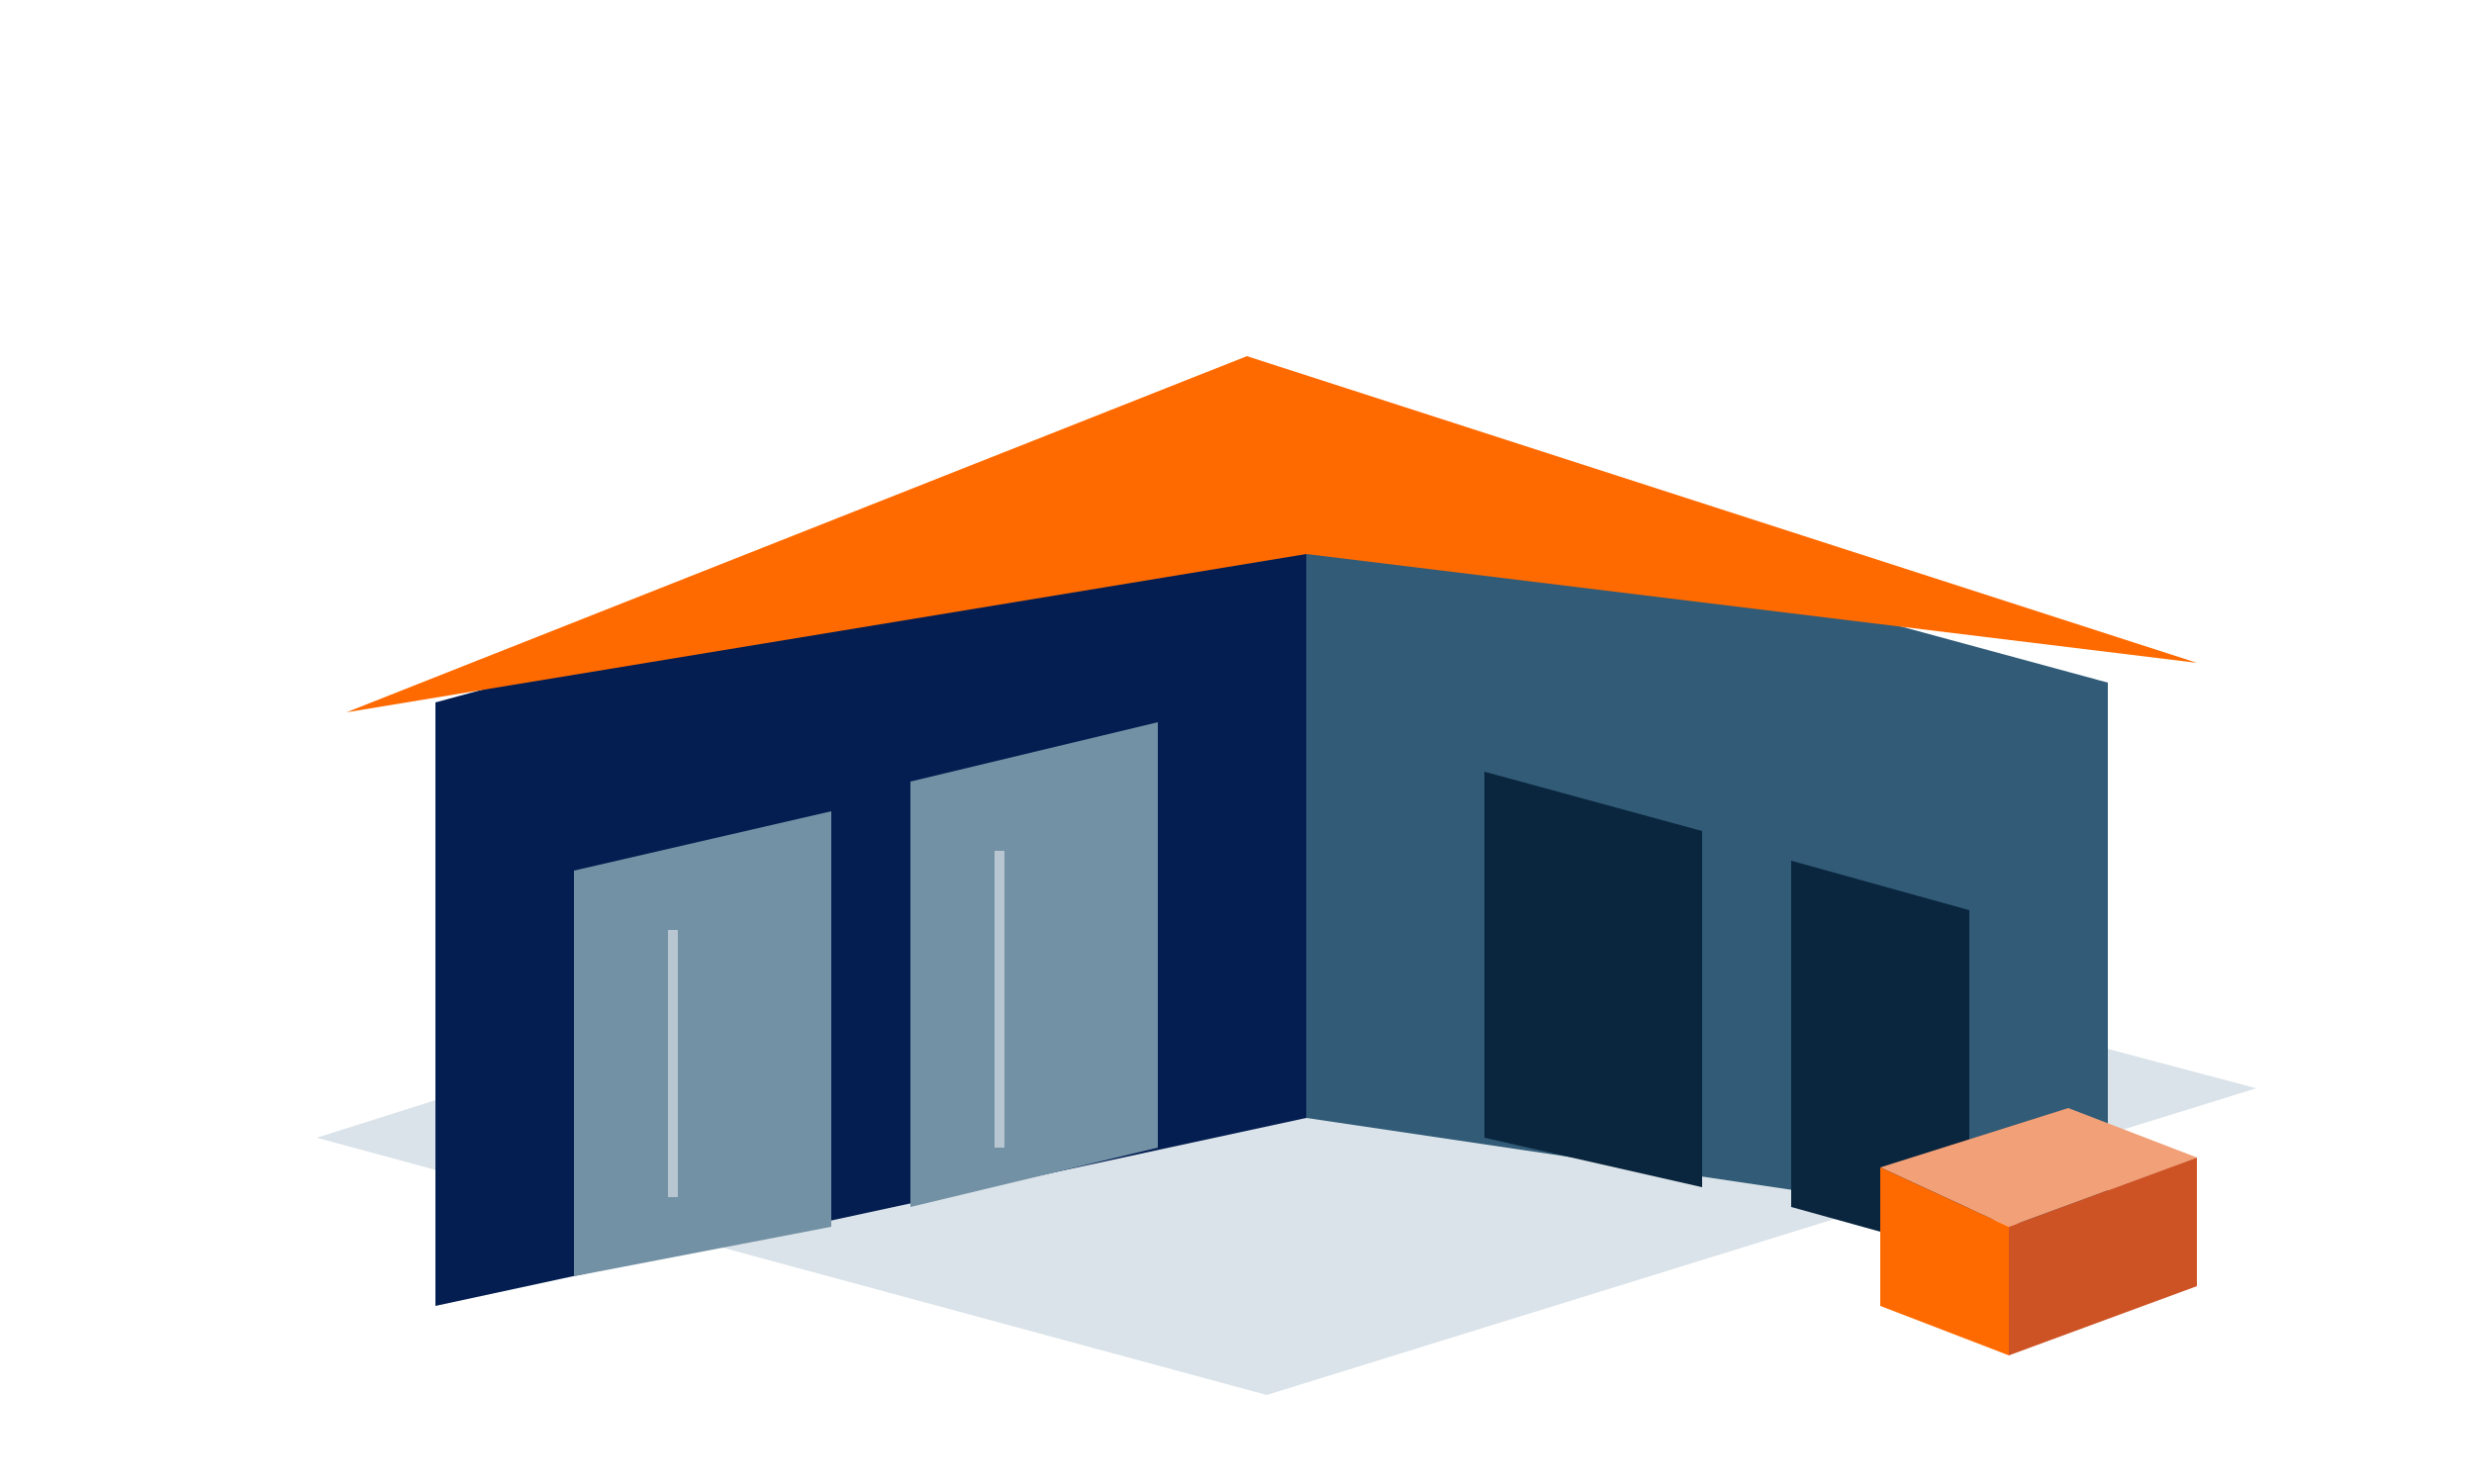
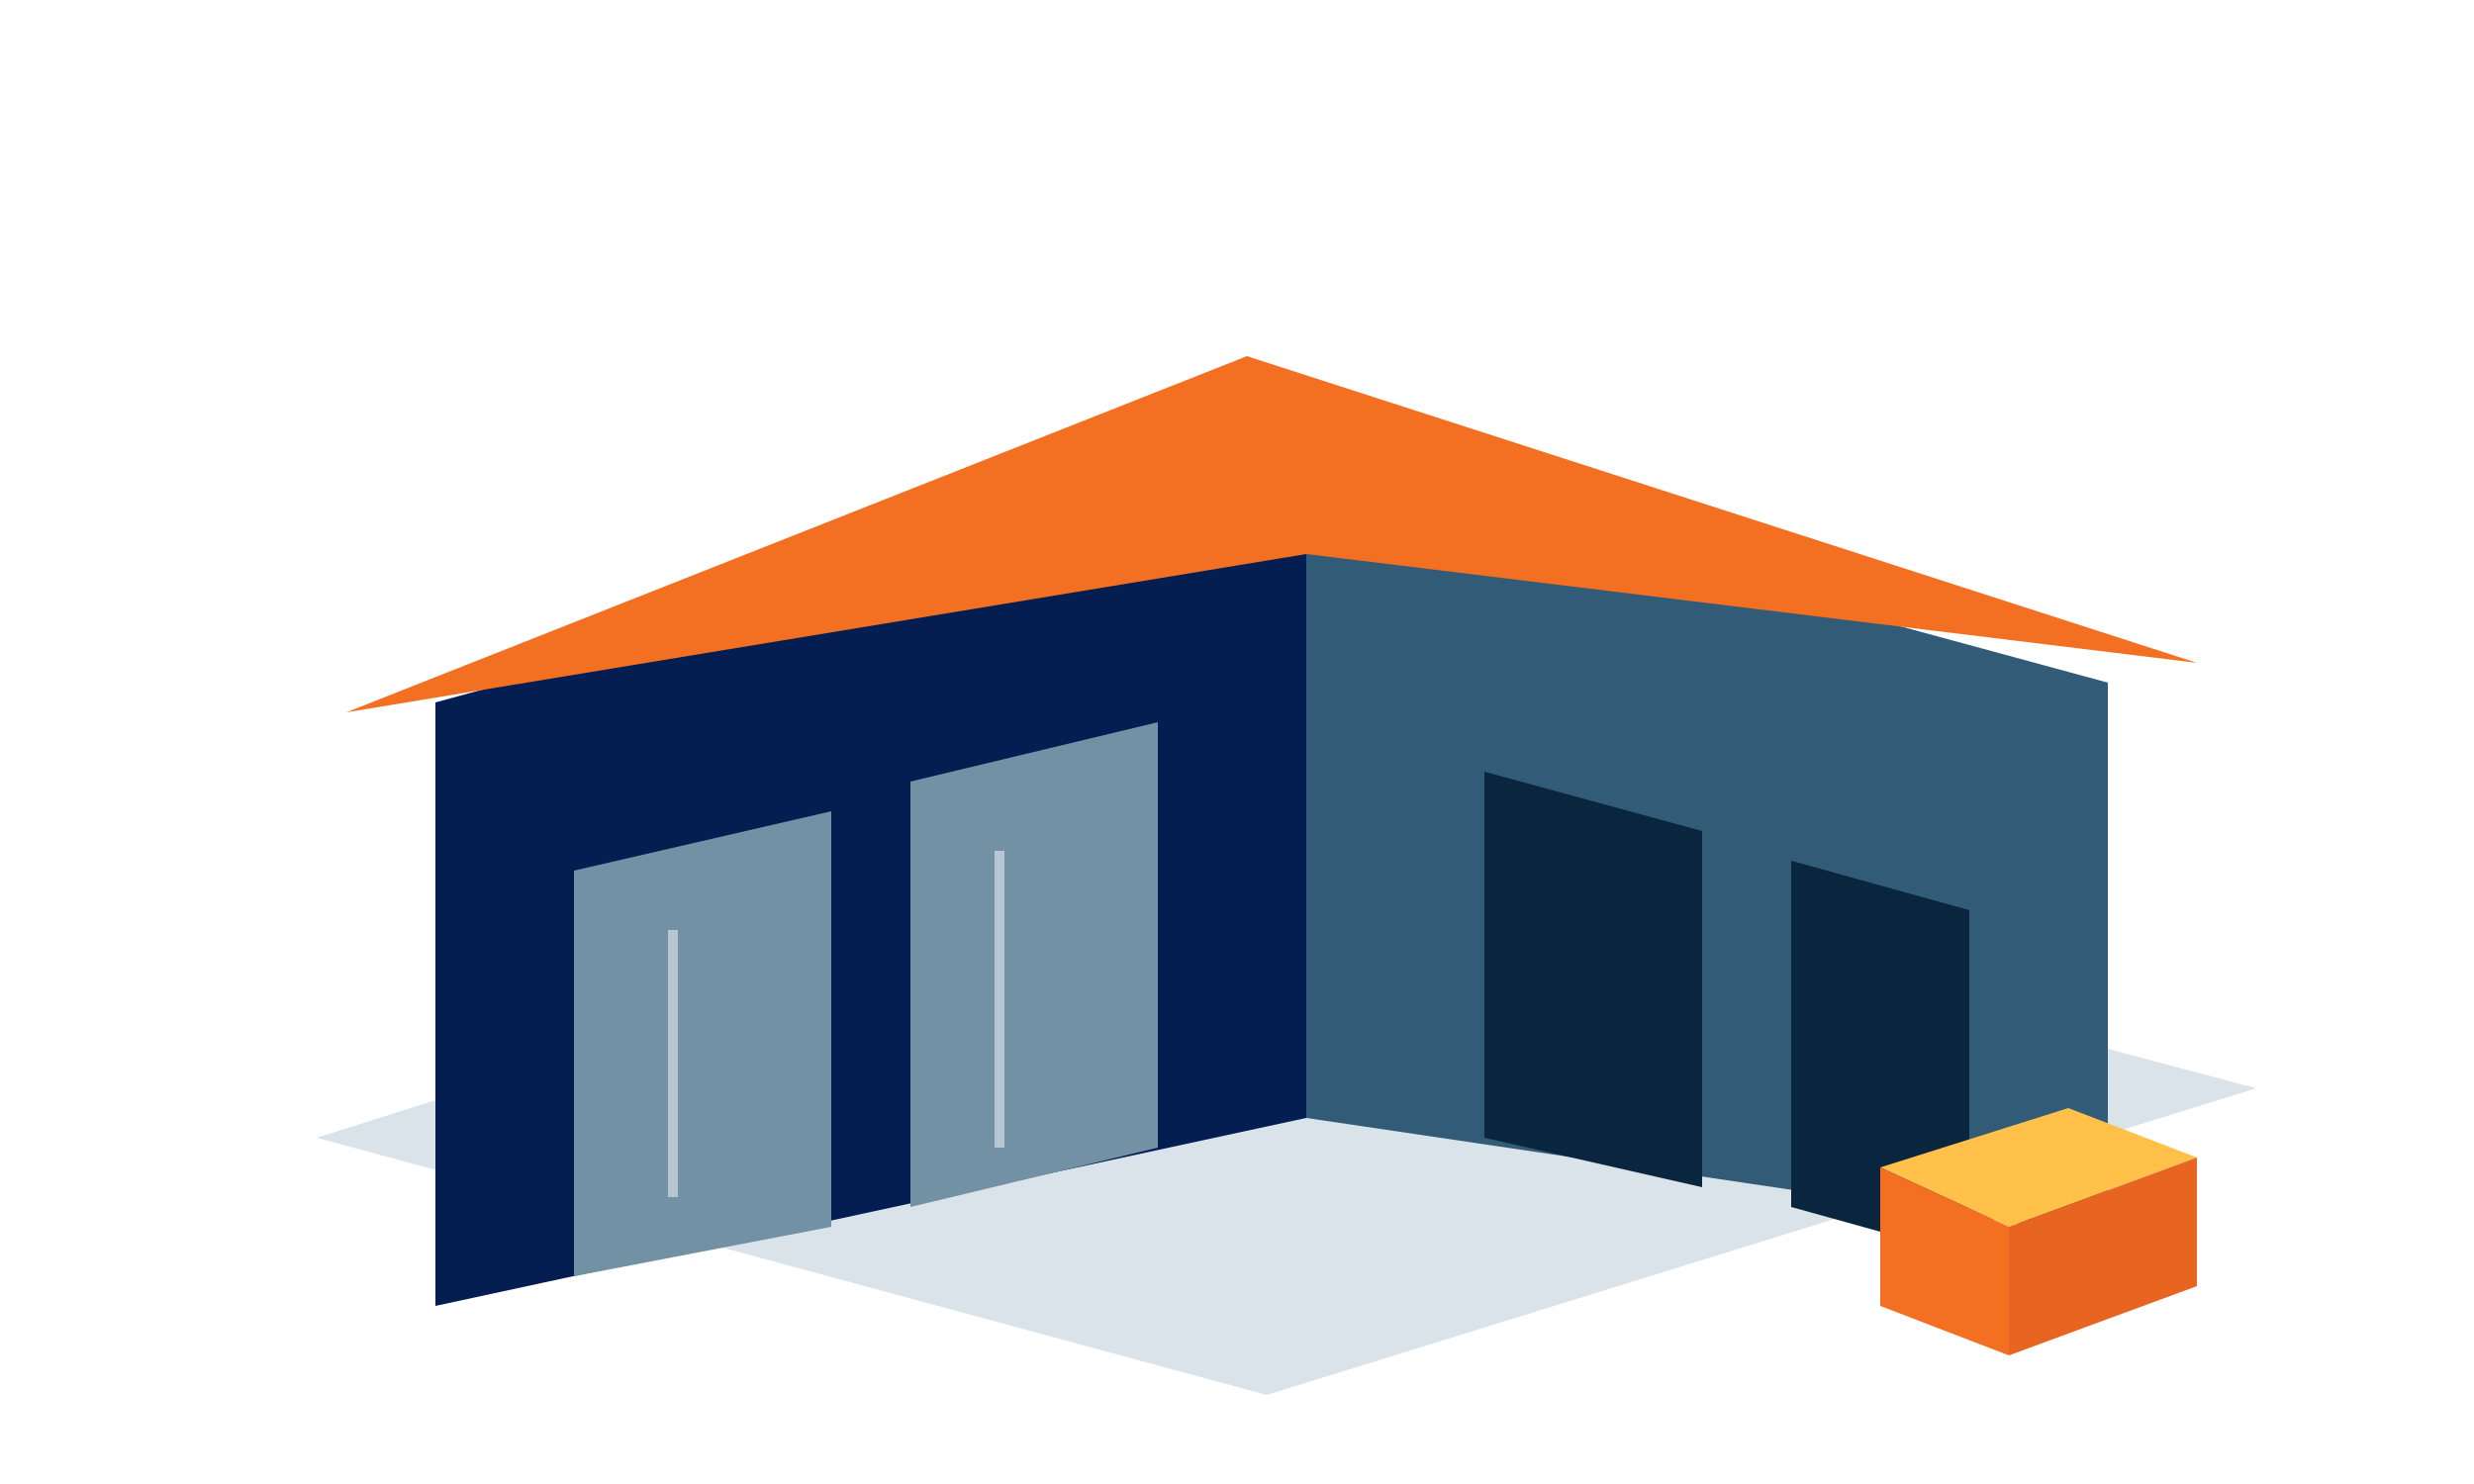
<svg xmlns="http://www.w3.org/2000/svg" viewBox="0 0 250 150" aria-hidden="true">
  <path d="M32 115L128 141 228 110 130 84Z" fill="#dae3e9" />
  <path d="M44 71L132 47 132 113 44 132Z" fill="#041E51" />
  <path d="M132 47L213 69V125L132 113Z" fill="#315b77" />
-   <path d="M35 72L126 36 222 67 132 56Z" fill="#FF6A00" />
+   <path d="M35 72L126 36 222 67 132 56Z" fill="#F36F21" />
  <path d="M58 88L84 82V124L58 129Z" fill="#7391a5" />
  <path d="M92 79L117 73V116L92 122Z" fill="#7391a5" />
  <path d="M150 78L172 84V120L150 115Z" fill="#0a263e" />
  <path d="M181 87L199 92V127L181 122Z" fill="#0a263e" />
  <path d="M68 94L68 121M101 86V116" stroke="#b7c6d0" />
-   <path d="M190 118L209 112 222 117 203 124Z" fill="#f1a078" />
-   <path d="M190 118V132L203 137V124Z" fill="#FF6A00" />
-   <path d="M203 124L222 117V130L203 137Z" fill="#ce5324" />
+   <path d="M190 118L209 112 222 117 203 124Z" fill="#ffc14a" />
+   <path d="M190 118V132L203 137V124Z" fill="#F36F21" />
+   <path d="M203 124L222 117V130L203 137Z" fill="#e86521" />
</svg>
